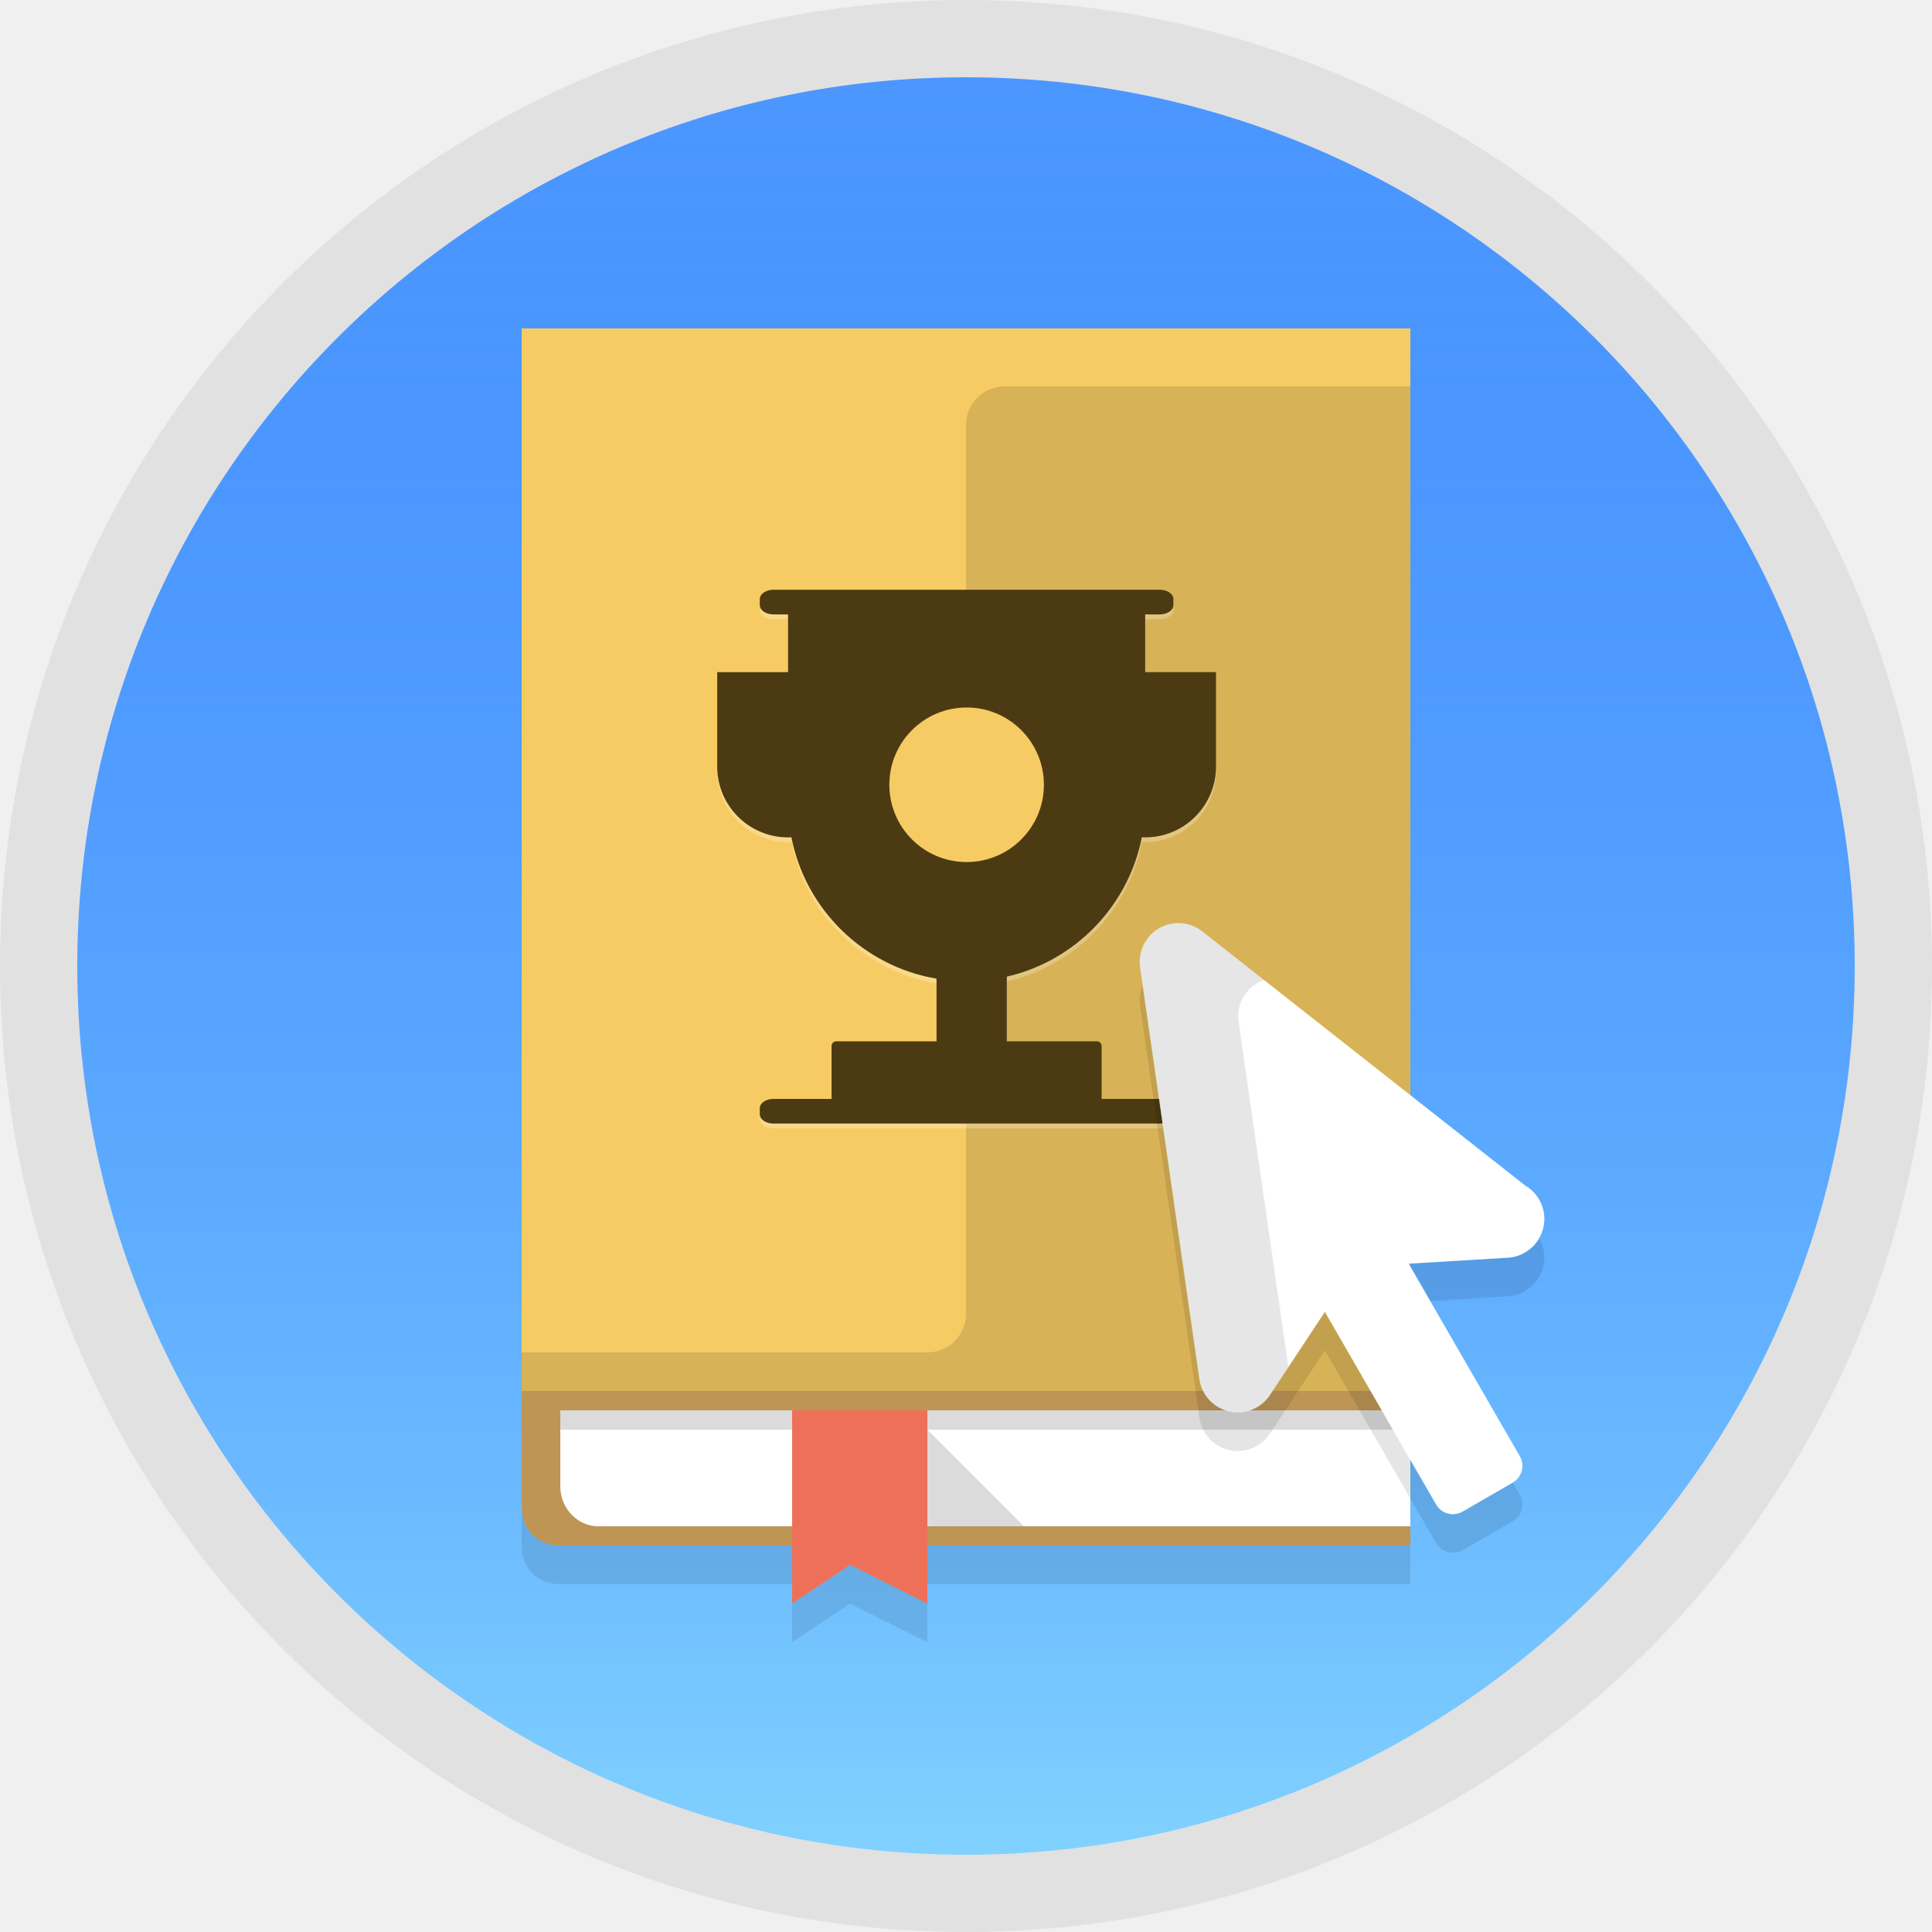
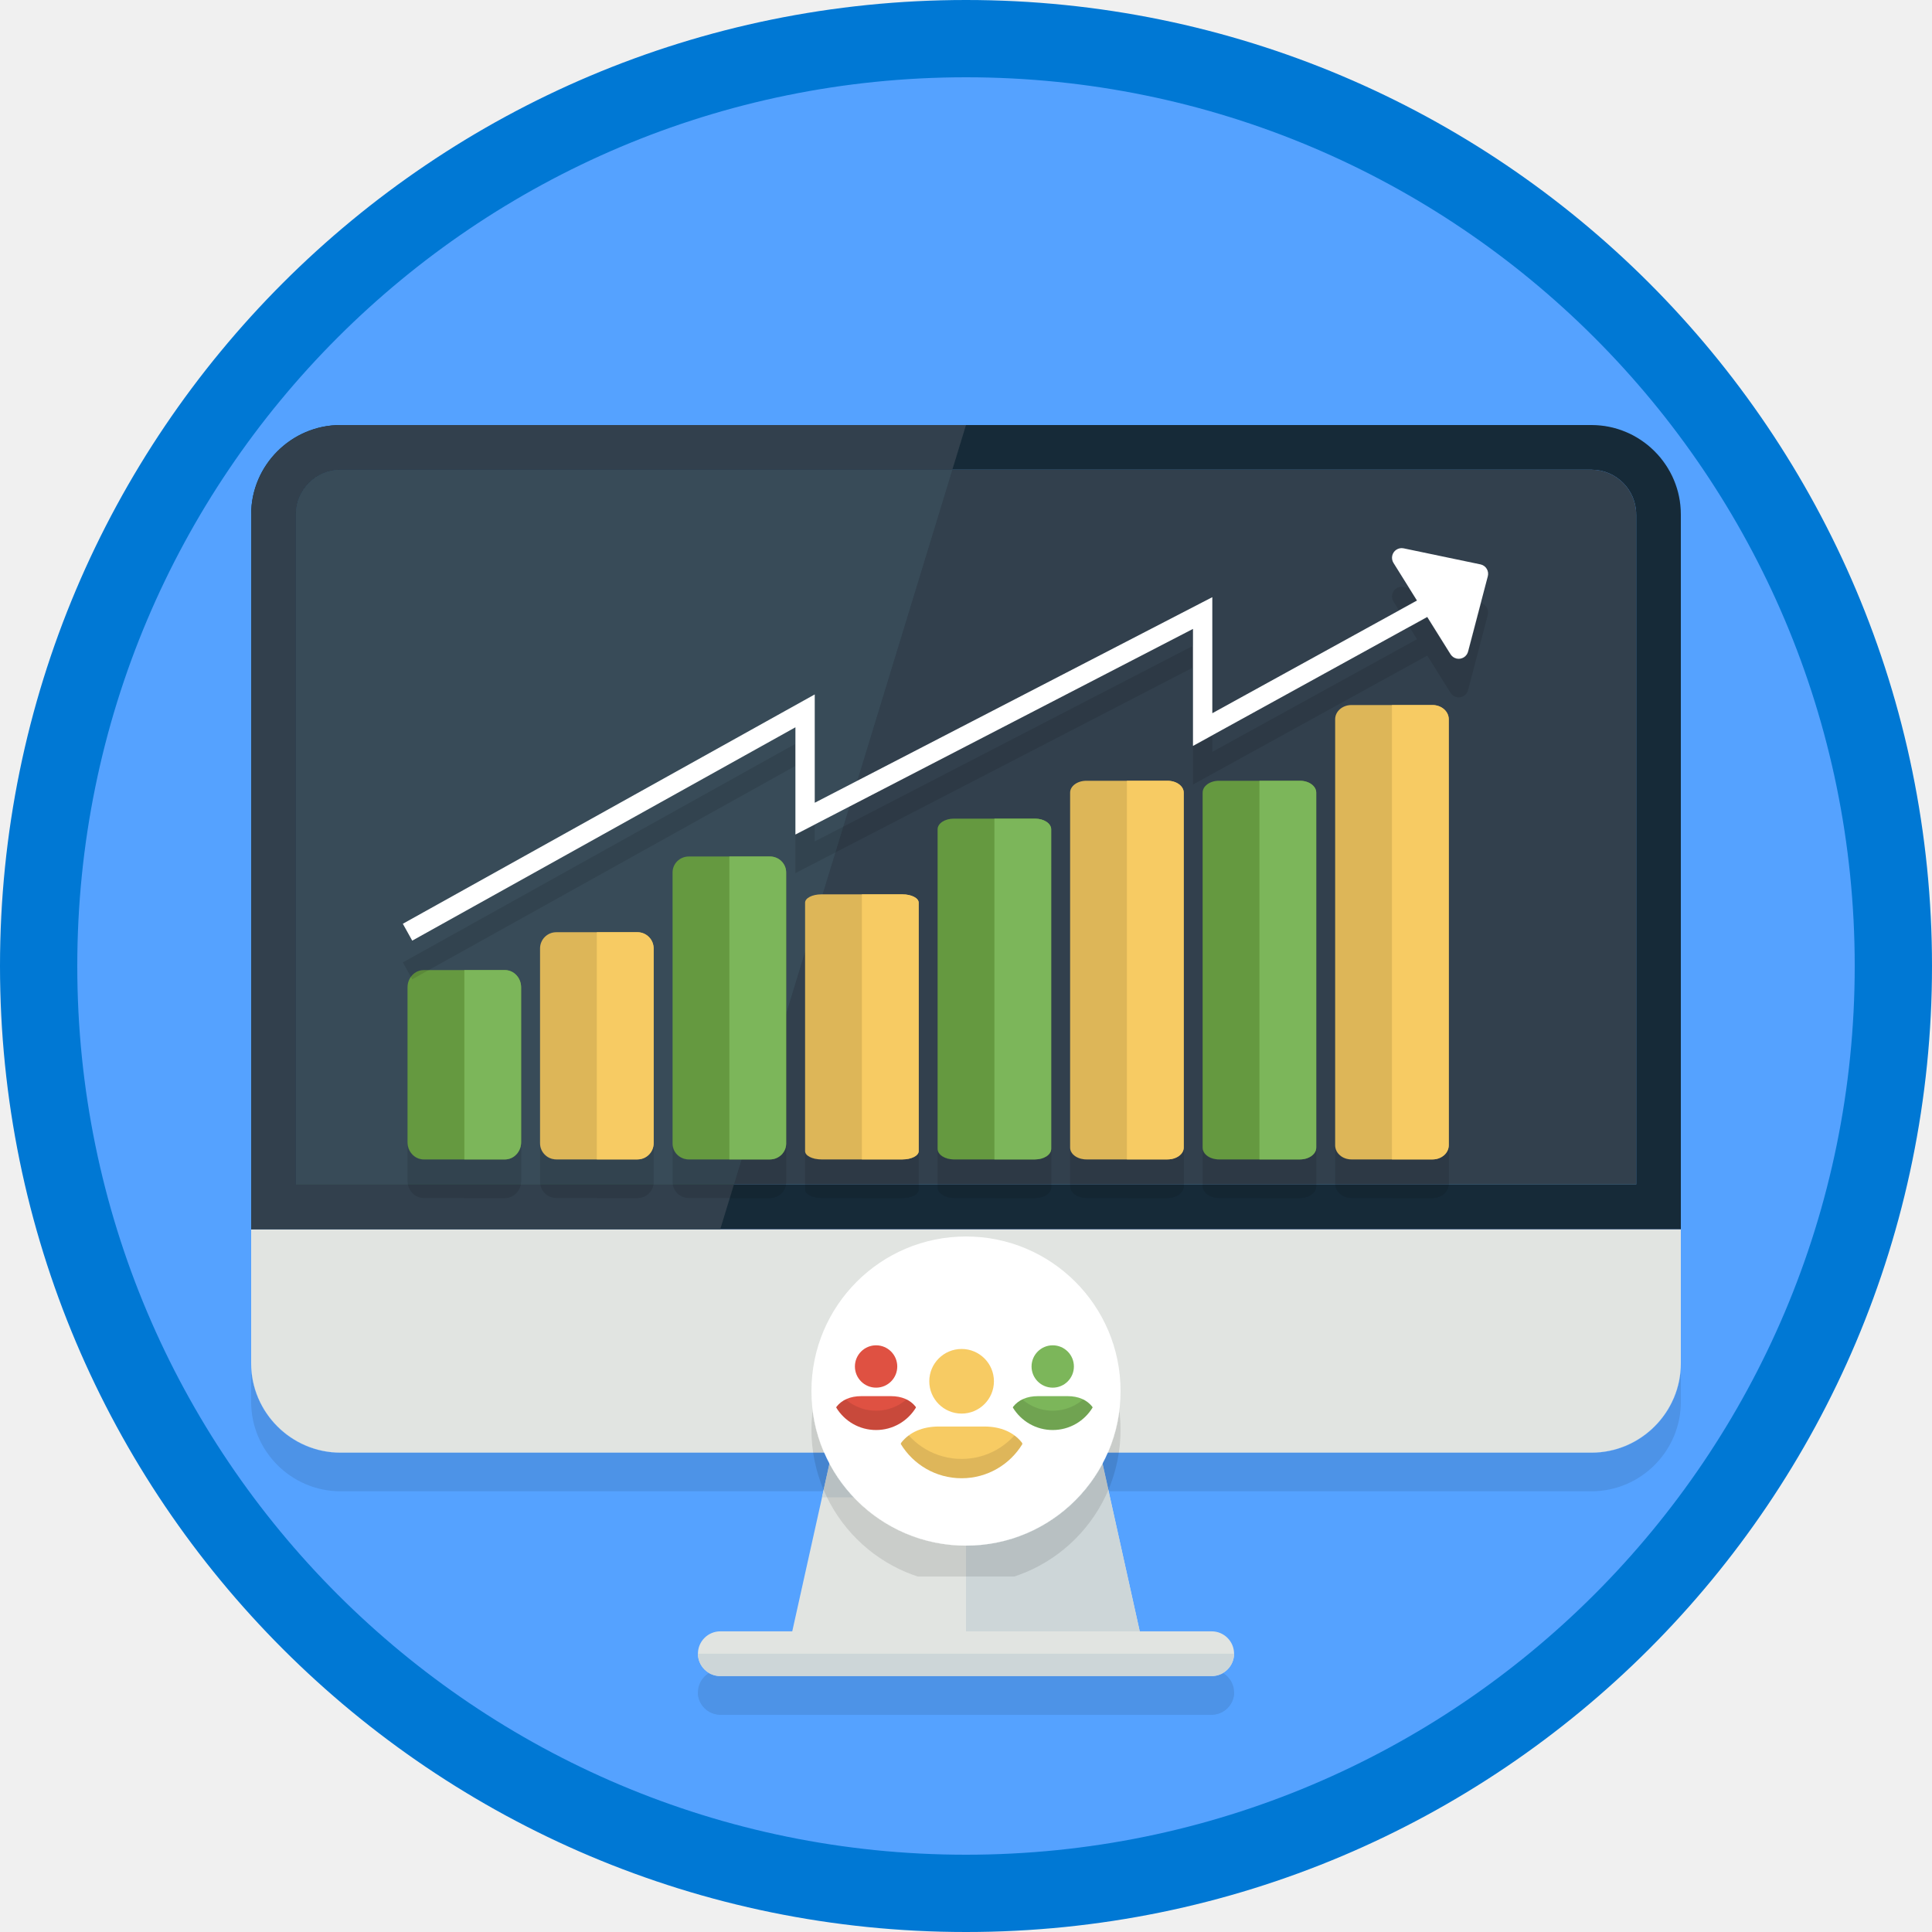
<svg xmlns="http://www.w3.org/2000/svg" xmlns:xlink="http://www.w3.org/1999/xlink" width="100px" height="100px" viewBox="0 0 100 100" version="1.1">
  <defs>
-     <linearGradient x1="50%" y1="100%" x2="50%" y2="3.061617e-15%" id="linearGradient-1">
-       <stop stop-color="#FFFFFF" stop-opacity="0.738" offset="0%" />
-       <stop stop-color="#000000" stop-opacity="0.151" offset="100%" />
-     </linearGradient>
-     <rect id="path-2" x="0" y="0" width="96" height="96" rx="48" />
-     <filter x="-8.3%" y="-5.9%" width="116.7%" height="111.8%" filterUnits="objectBoundingBox" id="filter-4">
+     <rect id="path-1" x="0" y="0" width="96" height="96" rx="48" />
+     <filter x="-5.4%" y="-6.2%" width="110.8%" height="112.7%" filterUnits="objectBoundingBox" id="filter-3">
      <feOffset dx="0" dy="2" in="SourceAlpha" result="shadowOffsetOuter1" />
      <feColorMatrix values="0 0 0 0 0   0 0 0 0 0   0 0 0 0 0  0 0 0 0.096 0" type="matrix" in="shadowOffsetOuter1" result="shadowMatrixOuter1" />
      <feMerge>
        <feMergeNode in="shadowMatrixOuter1" />
        <feMergeNode in="SourceGraphic" />
      </feMerge>
    </filter>
-     <path d="M3.789,1.332 L3.034,1.332 C2.643,1.332 2.326,1.116 2.326,0.849 L2.326,0.816 L2.326,0.539 C2.326,0.272 2.643,0.056 3.034,0.056 L22.511,0.056 L23.03,0.056 C23.42,0.056 23.736,0.272 23.736,0.539 L23.736,0.849 C23.736,1.116 23.42,1.332 23.03,1.332 L22.275,1.332 L22.275,4.319 L25.941,4.319 L25.941,9.208 C25.941,11.232 24.3,12.873 22.275,12.873 C22.217,12.873 22.158,12.872 22.101,12.869 C21.398,16.438 18.641,19.269 15.113,20.081 L15.113,23.428 L19.776,23.428 C19.911,23.428 20.022,23.538 20.022,23.675 L20.022,26.409 L22.511,26.409 L23.03,26.409 C23.42,26.409 23.736,26.626 23.736,26.893 L23.736,27.202 C23.736,27.47 23.42,27.686 23.03,27.686 L3.034,27.686 C2.643,27.686 2.326,27.47 2.326,27.202 L2.326,27.17 L2.326,26.893 C2.326,26.626 2.643,26.409 3.034,26.409 L6.041,26.409 L6.041,23.675 C6.041,23.538 6.152,23.428 6.288,23.428 L11.474,23.428 L11.474,20.185 C7.696,19.544 4.7,16.613 3.963,12.869 C3.905,12.872 3.847,12.873 3.789,12.873 C1.764,12.873 0.122,11.232 0.122,9.208 L0.122,4.319 L3.789,4.319 L3.789,1.332 Z" id="path-5" />
-     <filter x="-0.5%" y="-0.5%" width="101.0%" height="101.8%" filterUnits="objectBoundingBox" id="filter-6">
-       <feOffset dx="0" dy="0.25" in="SourceAlpha" result="shadowOffsetOuter1" />
-       <feColorMatrix values="0 0 0 0 1   0 0 0 0 1   0 0 0 0 1  0 0 0 0.249 0" type="matrix" in="shadowOffsetOuter1" />
-     </filter>
-     <filter x="-13.3%" y="-11.1%" width="126.7%" height="122.2%" filterUnits="objectBoundingBox" id="filter-7">
+     <filter x="-7.4%" y="-17.0%" width="116.9%" height="136.1%" filterUnits="objectBoundingBox" id="filter-4">
      <feOffset dx="0" dy="2" in="SourceAlpha" result="shadowOffsetOuter1" />
-       <feColorMatrix values="0 0 0 0 0   0 0 0 0 0   0 0 0 0 0  0 0 0 0.103 0" type="matrix" in="shadowOffsetOuter1" result="shadowMatrixOuter1" />
+       <feColorMatrix values="0 0 0 0 0   0 0 0 0 0   0 0 0 0 0  0 0 0 0.1 0" type="matrix" in="shadowOffsetOuter1" result="shadowMatrixOuter1" />
      <feMerge>
        <feMergeNode in="shadowMatrixOuter1" />
        <feMergeNode in="SourceGraphic" />
      </feMerge>
    </filter>
-     <path d="M24.748,24.446 L16.847,4.693 C16.544,3.934 15.807,3.436 14.99,3.436 C14.173,3.436 13.436,3.934 13.133,4.693 L5.133,24.693 C4.825,25.464 5.025,26.345 5.635,26.908 C6.248,27.471 7.141,27.595 7.884,27.225 L14.99,23.672 L22.095,27.225 C22.38,27.367 22.685,27.436 22.99,27.436 C22.997,27.435 23.004,27.435 23.009,27.436 C24.115,27.436 25.009,26.54 25.009,25.436 C25.009,25.076 24.915,24.738 24.748,24.446" id="path-8" />
-     <filter x="-12.5%" y="-10.4%" width="125.0%" height="120.8%" filterUnits="objectBoundingBox" id="filter-9">
-       <feOffset dx="3" dy="5" in="SourceAlpha" result="shadowOffsetInner1" />
+     <filter x="-8.6%" y="-17.8%" width="115.9%" height="138.3%" filterUnits="objectBoundingBox" id="filter-5">
+       <feOffset dx="0" dy="2" in="SourceAlpha" result="shadowOffsetOuter1" />
+       <feColorMatrix values="0 0 0 0 0   0 0 0 0 0   0 0 0 0 0  0 0 0 0.1 0" type="matrix" in="shadowOffsetOuter1" result="shadowMatrixOuter1" />
+       <feMerge>
+         <feMergeNode in="shadowMatrixOuter1" />
+         <feMergeNode in="SourceGraphic" />
+       </feMerge>
+     </filter>
+     <filter x="-25.0%" y="-25.0%" width="162.5%" height="150.0%" filterUnits="objectBoundingBox" id="filter-6">
+       <feOffset dx="0" dy="2" in="SourceAlpha" result="shadowOffsetOuter1" />
+       <feColorMatrix values="0 0 0 0 0   0 0 0 0 0   0 0 0 0 0  0 0 0 0.1 0" type="matrix" in="shadowOffsetOuter1" result="shadowMatrixOuter1" />
+       <feMerge>
+         <feMergeNode in="shadowMatrixOuter1" />
+         <feMergeNode in="SourceGraphic" />
+       </feMerge>
+     </filter>
+     <path d="M0.075,3.387 C0.498,4.083 1.263,4.548 2.137,4.548 C3.011,4.548 3.776,4.083 4.199,3.387 C4.197,3.368 4.189,3.349 4.176,3.333 C3.906,2.995 3.478,2.795 2.904,2.795 L1.37,2.795 C0.796,2.795 0.368,2.995 0.098,3.333 C0.085,3.349 0.077,3.368 0.075,3.387 L0.075,3.387 Z" id="path-7" />
+     <filter x="-12.1%" y="-28.5%" width="124.2%" height="157.0%" filterUnits="objectBoundingBox" id="filter-8">
+       <feOffset dx="0" dy="-1" in="SourceAlpha" result="shadowOffsetInner1" />
      <feComposite in="shadowOffsetInner1" in2="SourceAlpha" operator="arithmetic" k2="-1" k3="1" result="shadowInnerInner1" />
-       <feColorMatrix values="0 0 0 0 0   0 0 0 0 0   0 0 0 0 0  0 0 0 0.098 0" type="matrix" in="shadowInnerInner1" />
+       <feColorMatrix values="0 0 0 0 0   0 0 0 0 0   0 0 0 0 0  0 0 0 0.1 0" type="matrix" in="shadowInnerInner1" />
+     </filter>
+     <path d="M0.075,3.387 C0.498,4.083 1.263,4.548 2.137,4.548 C3.011,4.548 3.776,4.083 4.199,3.387 C4.197,3.368 4.189,3.349 4.176,3.333 C3.906,2.995 3.478,2.795 2.904,2.795 L1.37,2.795 C0.796,2.795 0.368,2.995 0.098,3.333 C0.085,3.349 0.077,3.368 0.075,3.387 L0.075,3.387 Z" id="path-9" />
+     <filter x="-12.1%" y="-28.5%" width="124.2%" height="157.0%" filterUnits="objectBoundingBox" id="filter-10">
+       <feOffset dx="0" dy="-1" in="SourceAlpha" result="shadowOffsetInner1" />
+       <feComposite in="shadowOffsetInner1" in2="SourceAlpha" operator="arithmetic" k2="-1" k3="1" result="shadowInnerInner1" />
+       <feColorMatrix values="0 0 0 0 0   0 0 0 0 0   0 0 0 0 0  0 0 0 0.1 0" type="matrix" in="shadowInnerInner1" />
+     </filter>
+     <path d="M0.114,5.17 C0.76,6.232 1.928,6.942 3.262,6.942 C4.596,6.942 5.764,6.232 6.409,5.17 C6.405,5.141 6.394,5.112 6.374,5.087 C5.961,4.572 5.309,4.265 4.433,4.265 L2.091,4.265 C1.215,4.265 0.562,4.572 0.15,5.087 C0.13,5.112 0.118,5.141 0.114,5.17 L0.114,5.17 Z" id="path-11" />
+     <filter x="-7.9%" y="-18.7%" width="115.9%" height="137.4%" filterUnits="objectBoundingBox" id="filter-12">
+       <feOffset dx="0" dy="-1" in="SourceAlpha" result="shadowOffsetInner1" />
+       <feComposite in="shadowOffsetInner1" in2="SourceAlpha" operator="arithmetic" k2="-1" k3="1" result="shadowInnerInner1" />
+       <feColorMatrix values="0 0 0 0 0   0 0 0 0 0   0 0 0 0 0  0 0 0 0.1 0" type="matrix" in="shadowInnerInner1" />
    </filter>
  </defs>
  <g id="Badges" stroke="none" stroke-width="1" fill="none" fill-rule="evenodd">
-     <g id="Special-Badges" transform="translate(-50, -860)">
-       <g id="Special-Badges/generic-badge" transform="translate(50, 860)">
+     <g id="Discover-ways-to-foster-an-AI-ready-culture-in-your-business" transform="translate(-50, -460)">
+       <g id="Discover-ways-to-foster-an-AI-ready-culture-in-your-business/discover-how-to-foster-an-ai-ready-culture-in-finance" transform="translate(50, 460)">
        <g id="Mask" transform="translate(2, 2)">
-           <mask id="mask-3" fill="white">
-             <use xlink:href="#path-2" />
+           <mask id="mask-2" fill="white">
+             <use xlink:href="#path-1" />
          </mask>
-           <g id="BG">
-             <use fill="#55A2FF" xlink:href="#path-2" />
-             <use fill-opacity="0.75" fill="url(#linearGradient-1)" style="mix-blend-mode: overlay;" xlink:href="#path-2" />
-           </g>
-           <g id="Book-1" filter="url(#filter-4)" mask="url(#mask-3)">
-             <g transform="translate(24, 14)" id="Book">
-               <g transform="translate(0.167481, 0.387536)">
-                 <path d="M0.833,55.612 L0.833,61.612 C0.84,62.807 1.671,63.615 2.833,63.612 L46.833,63.612 L46.833,55.612 L0.833,55.612 Z" id="Shape" fill="#BE9555" fill-rule="nonzero" />
-                 <path d="M2.833,56.612 L2.833,60.612 C2.867,61.718 3.753,62.615 4.788,62.612 L46.833,62.612 L46.833,56.612 L2.833,56.612 Z" id="Shape" fill="#FFFFFF" fill-rule="nonzero" />
-                 <polygon id="Shape" fill="#4F4D52" fill-rule="nonzero" opacity="0.2" points="2.833 56.612 2.833 57.612 46.833 57.612 46.833 56.612" />
-                 <polygon id="Shape" fill="#4F4D52" fill-rule="nonzero" opacity="0.2" points="20.833 56.612 26.833 62.612 20.833 62.612" />
-                 <polygon id="Shape" fill="#EF6F59" fill-rule="nonzero" points="21.833 66.612 17.833 64.612 14.833 66.612 14.833 56.612 21.833 56.612" />
-                 <polygon id="Shape" fill="#F7CB64" fill-rule="nonzero" points="46.833 55.612 0.833 55.612 0.833 0.612 46.833 0.612" />
-                 <path d="M23.833,51.612 C23.833,52.716 22.938,53.612 21.833,53.612 L0.833,53.612 L0.833,55.612 L46.833,55.612 L46.833,3.612 L25.833,3.612 C24.727,3.612 23.833,4.507 23.833,5.612 L23.833,51.612 Z" id="Fill-361" fill-opacity="0.127" fill="#000000" />
+           <use id="BG" fill="#55A2FF" xlink:href="#path-1" />
+           <g id="financial-services-monitor" mask="url(#mask-2)">
+             <g transform="translate(11, 20)">
+               <g id="Monitor" filter="url(#filter-3)">
+                 <path d="M0,41.625 L0,48.562 C0,51.106 2.081,53.188 4.625,53.188 L69.375,53.188 C71.919,53.188 74,51.106 74,48.562 L74,41.625 L0,41.625" id="Fill-1285" fill="#E1E4E1" />
+                 <path d="M4.625,0 C2.081,0 0,2.081 0,4.625 L0,41.625 L74,41.625 L74,4.625 C74,2.081 71.919,0 69.375,0 L4.625,0 Z M69.375,2.312 C70.65,2.312 71.688,3.35 71.688,4.625 L71.688,39.312 L2.312,39.312 L2.312,4.625 C2.312,3.35 3.35,2.312 4.625,2.312 L69.375,2.312 L69.375,2.312 Z" id="Fill-1287" fill="#182A37" />
+                 <path d="M2.312,4.625 C2.312,3.35 3.35,2.312 4.625,2.312 L69.375,2.312 C70.65,2.312 71.688,3.35 71.688,4.625 L71.688,39.312 L2.312,39.312 L2.312,4.625" id="Fill-1288" fill="#30404D" />
+                 <path d="M4.625,2.312 L36.294,2.312 L24.988,39.312 L2.312,39.312 L2.312,4.625 C2.312,3.35 3.35,2.312 4.625,2.312" id="Fill-1289" fill="#384B58" />
+                 <path d="M4.625,0 L37,0 L36.294,2.312 L4.625,2.312 C3.35,2.312 2.312,3.35 2.312,4.625 L2.312,39.312 L24.988,39.312 L24.281,41.625 L0,41.625 L0,4.625 C0,2.081 2.081,0 4.625,0" id="Fill-1290" fill="#30404D" />
+                 <polyline id="Fill-1291" fill="#E1E4E1" points="46.25 63.594 27.75 63.594 30.062 53.188 43.938 53.188 46.25 63.594" />
+                 <path d="M46.25,63.594 L43.938,53.188 L30.062,53.188 L29.548,55.5 L34.688,55.5 C35.965,55.5 37,56.535 37,57.812 L37,63.594 L46.25,63.594" id="Fill-1292" fill="#CDD6D8" />
+                 <path d="M50.875,63.594 C50.875,64.23 50.355,64.75 49.719,64.75 L24.281,64.75 C23.645,64.75 23.125,64.23 23.125,63.594 C23.125,62.958 23.645,62.438 24.281,62.438 L49.719,62.438 C50.355,62.438 50.875,62.958 50.875,63.594" id="Fill-1293" fill="#E1E4E1" />
+                 <path d="M24.281,64.75 L49.719,64.75 C50.355,64.75 50.875,64.23 50.875,63.594 L23.125,63.594 C23.125,64.23 23.645,64.75 24.281,64.75" id="Fill-1294" fill="#CDD6D8" />
+               </g>
+               <g id="Group-13" transform="translate(8.09375, 4.625)">
+                 <g id="Group-11" filter="url(#filter-4)" transform="translate(0, 9.867867)">
+                   <g id="Group-7" transform="translate(20.57733, 9.798729)">
+                     <g id="Group-6">
+                       <path d="M5.039,0 L0.84,0 C0.376,0 0,0.192 0,0.429 L0,13.29 C0,13.526 0.376,13.718 0.84,13.718 L5.039,13.718 C5.503,13.718 5.879,13.526 5.879,13.29 L5.879,0.429 C5.879,0.192 5.503,0 5.039,0" id="Fill-49" fill="#DDB659" />
+                       <path d="M5.039,0 L2.94,0 L2.94,13.718 L5.039,13.718 C5.503,13.718 5.879,13.526 5.879,13.29 L5.879,0.429 C5.879,0.192 5.503,0 5.039,0" id="Fill-54" fill="#F7CB64" />
+                     </g>
+                   </g>
+                   <g id="Group-5" transform="translate(27.43644, 5.879237)">
+                     <path d="M5.039,0 L0.84,0 C0.376,0 0,0.247 0,0.551 L0,17.087 C0,17.391 0.376,17.638 0.84,17.638 L5.039,17.638 C5.503,17.638 5.879,17.391 5.879,17.087 L5.879,0.551 C5.879,0.247 5.503,0 5.039,0" id="Fill-49" fill="#65993F" />
+                     <path d="M5.039,0 L2.94,0 L2.94,17.638 L5.039,17.638 C5.503,17.638 5.879,17.391 5.879,17.087 L5.879,0.551 C5.879,0.247 5.503,0 5.039,0" id="Fill-54" fill="#7CB65A" />
+                   </g>
+                   <g id="Group-5" transform="translate(34.29555, 3.919492)">
+                     <path d="M5.039,0 L0.84,0 C0.376,0 0,0.274 0,0.612 L0,18.985 C0,19.323 0.376,19.597 0.84,19.597 L5.039,19.597 C5.503,19.597 5.879,19.323 5.879,18.985 L5.879,0.612 C5.879,0.274 5.503,0 5.039,0" id="Fill-49" fill="#DDB659" />
+                     <path d="M5.039,0 L2.94,0 L2.94,19.597 L5.039,19.597 C5.503,19.597 5.879,19.323 5.879,18.985 L5.879,0.612 C5.879,0.274 5.503,0 5.039,0" id="Fill-54" fill="#F7CB64" />
+                   </g>
+                   <g id="Group-5" transform="translate(41.15466, 3.919492)">
+                     <path d="M5.039,0 L0.84,0 C0.376,0 0,0.274 0,0.612 L0,18.985 C0,19.323 0.376,19.597 0.84,19.597 L5.039,19.597 C5.503,19.597 5.879,19.323 5.879,18.985 L5.879,0.612 C5.879,0.274 5.503,0 5.039,0" id="Fill-49" fill="#65993F" />
+                     <path d="M5.039,0 L2.94,0 L2.94,19.597 L5.039,19.597 C5.503,19.597 5.879,19.323 5.879,18.985 L5.879,0.612 C5.879,0.274 5.503,0 5.039,0" id="Fill-54" fill="#7CB65A" />
+                   </g>
+                   <g id="Group-4" transform="translate(48.01377, 0)">
+                     <path d="M5.039,0 L0.84,0 C0.376,0 0,0.329 0,0.735 L0,22.782 C0,23.188 0.376,23.517 0.84,23.517 L5.039,23.517 C5.503,23.517 5.879,23.188 5.879,22.782 L5.879,0.735 C5.879,0.329 5.503,0 5.039,0" id="Fill-49" fill="#DDB659" />
+                     <path d="M5.039,0 L2.94,0 L2.94,23.517 L5.039,23.517 C5.503,23.517 5.879,23.188 5.879,22.782 L5.879,0.735 C5.879,0.329 5.503,0 5.039,0" id="Fill-54" fill="#F7CB64" />
+                   </g>
+                   <g id="Group-9" transform="translate(13.71822, 7.838983)">
+                     <g id="Group-8">
+                       <path d="M5.039,0 L0.84,0 C0.376,0 0,0.369 0,0.825 L0,14.853 C0,15.308 0.376,15.678 0.84,15.678 L5.039,15.678 C5.503,15.678 5.879,15.308 5.879,14.853 L5.879,0.825 C5.879,0.369 5.503,0 5.039,0" id="Fill-50" fill="#65993F" />
+                       <path d="M5.039,0 L2.94,0 L2.94,15.678 L5.039,15.678 C5.503,15.678 5.879,15.308 5.879,14.853 L5.879,0.825 C5.879,0.37 5.503,0 5.039,0" id="Fill-55" fill="#7CB65A" />
+                     </g>
+                   </g>
+                   <g id="Group-10" transform="translate(6.85911, 11.75848)">
+                     <path d="M5.039,0 L0.84,0 C0.376,0 0,0.376 0,0.84 L0,10.919 C0,11.382 0.376,11.758 0.84,11.758 L5.039,11.758 C5.503,11.758 5.879,11.382 5.879,10.919 L5.879,0.84 C5.879,0.376 5.503,0 5.039,0" id="Fill-51" fill="#DDB659" />
+                     <path d="M5.039,0 L2.94,0 L2.94,11.758 L5.039,11.758 C5.503,11.758 5.879,11.382 5.879,10.919 L5.879,0.84 C5.879,0.376 5.503,0 5.039,0" id="Fill-56" fill="#F7CB64" />
+                   </g>
+                   <g id="Group-3" transform="translate(0, 13.71822)">
+                     <path d="M5.039,0 L0.84,0 C0.376,0 0,0.399 0,0.891 L0,8.908 C0,9.4 0.376,9.799 0.84,9.799 L5.039,9.799 C5.503,9.799 5.879,9.4 5.879,8.908 L5.879,0.891 C5.879,0.399 5.503,0 5.039,0" id="Fill-52" fill="#65993F" />
+                     <path d="M5.039,0 L2.94,0 L2.94,9.799 L5.039,9.799 C5.503,9.799 5.879,9.4 5.879,8.908 L5.879,0.891 C5.879,0.399 5.503,0 5.039,0" id="Fill-57" fill="#7CB65A" />
+                   </g>
+                 </g>
+                 <g id="Group-12" filter="url(#filter-5)">
+                   <polyline id="Path-193" stroke="#FFFFFF" points="0 21.626 20.577 10.169 20.577 15.747 41.155 5.106 41.155 11.137 53.893 4.125" />
+                   <path d="M51.39,5.798 L56.963,5.798 C57.239,5.798 57.463,5.574 57.463,5.298 C57.463,5.17 57.414,5.048 57.326,4.955 L54.564,2.024 C54.375,1.823 54.059,1.813 53.858,2.003 C53.851,2.008 53.846,2.014 53.84,2.021 L51.029,4.952 C50.838,5.151 50.844,5.467 51.043,5.659 C51.137,5.748 51.261,5.798 51.39,5.798 Z" id="Path-194" fill="#FFFFFF" transform="translate(54.17606, 3.832122) rotate(58) translate(-54.17606, -3.832122) " />
+                 </g>
              </g>
            </g>
          </g>
-           <g id="Trophey" mask="url(#mask-3)">
-             <g transform="translate(35, 28.46969)">
-               <g id="Combined-Shape" fill="none">
-                 <use fill="black" fill-opacity="1" filter="url(#filter-6)" xlink:href="#path-5" />
-                 <use fill="#4C3B12" fill-rule="evenodd" xlink:href="#path-5" />
-               </g>
-               <circle id="Oval" fill="#F7CB64" fill-rule="evenodd" cx="13.032" cy="10.15" r="4" />
-             </g>
-           </g>
-           <g id="Group-8" filter="url(#filter-7)" mask="url(#mask-3)">
-             <g transform="translate(49, 41)">
-               <rect id="Rectangle" fill="#FFFFFF" fill-rule="evenodd" transform="translate(20, 24.09644) rotate(-30) translate(-20, -24.09644) " x="17.5" y="12.096" width="5" height="24" rx="1" />
-               <g id="Fill-188" fill="none" transform="translate(15, 15.43619) rotate(-30) translate(-15, -15.43619) ">
-                 <use fill="#FFFFFF" fill-rule="evenodd" xlink:href="#path-8" />
-                 <use fill="black" fill-opacity="1" filter="url(#filter-9)" xlink:href="#path-8" />
+           <g id="Group-4" filter="url(#filter-6)" mask="url(#mask-2)">
+             <g transform="translate(40, 62)">
+               <circle id="Oval" fill="#FFFFFF" cx="8" cy="8" r="8" />
+               <g id="Group-10" stroke-width="1" fill="none" transform="translate(1.142857, 5.142857)">
+                 <g id="Group-6" transform="translate(9.142857, 0.131868)">
+                   <g id="User" transform="translate(0.066207, 0.194276)">
+                     <path d="M2.137,2.356 C2.742,2.356 3.233,1.866 3.233,1.26 C3.233,0.655 2.742,0.164 2.137,0.164 C1.532,0.164 1.041,0.655 1.041,1.26 C1.041,1.866 1.532,2.356 2.137,2.356 Z" id="Path" fill="#7CB65A" />
+                     <g id="Path">
+                       <use fill="#7CB65A" fill-rule="evenodd" xlink:href="#path-7" />
+                       <use fill="black" fill-opacity="1" filter="url(#filter-8)" xlink:href="#path-7" />
+                     </g>
+                   </g>
+                 </g>
+                 <g id="Group-5" transform="translate(0, 0.131868)">
+                   <g id="User" transform="translate(0.066207, 0.194276)">
+                     <path d="M2.137,2.356 C2.742,2.356 3.233,1.866 3.233,1.26 C3.233,0.655 2.742,0.164 2.137,0.164 C1.532,0.164 1.041,0.655 1.041,1.26 C1.041,1.866 1.532,2.356 2.137,2.356 Z" id="Path" fill="#DF5142" />
+                     <g id="Path">
+                       <use fill="#DF5142" fill-rule="evenodd" xlink:href="#path-9" />
+                       <use fill="black" fill-opacity="1" filter="url(#filter-10)" xlink:href="#path-9" />
+                     </g>
+                   </g>
+                 </g>
+                 <g id="Group-2" transform="translate(2.774669, 0.131868)">
+                   <g id="User" transform="translate(0.593052, 0.296526)">
+                     <path d="M3.262,3.596 C4.185,3.596 4.935,2.847 4.935,1.924 C4.935,1 4.185,0.251 3.262,0.251 C2.338,0.251 1.589,1 1.589,1.924 C1.589,2.847 2.338,3.596 3.262,3.596 Z" id="Path" fill="#F7CB64" />
+                     <g id="Path">
+                       <use fill="#F7CB64" fill-rule="evenodd" xlink:href="#path-11" />
+                       <use fill="black" fill-opacity="1" filter="url(#filter-12)" xlink:href="#path-11" />
+                     </g>
+                   </g>
+                 </g>
              </g>
            </g>
          </g>
        </g>
-         <rect id="Azure-Border" stroke="#E1E1E1" stroke-width="4" x="2" y="2" width="96" height="96" rx="48" />
+         <g id="Azure-Border" stroke="#0078D4" stroke-width="4">
+           <rect x="2" y="2" width="96" height="96" rx="48" />
+         </g>
      </g>
    </g>
  </g>
</svg>
